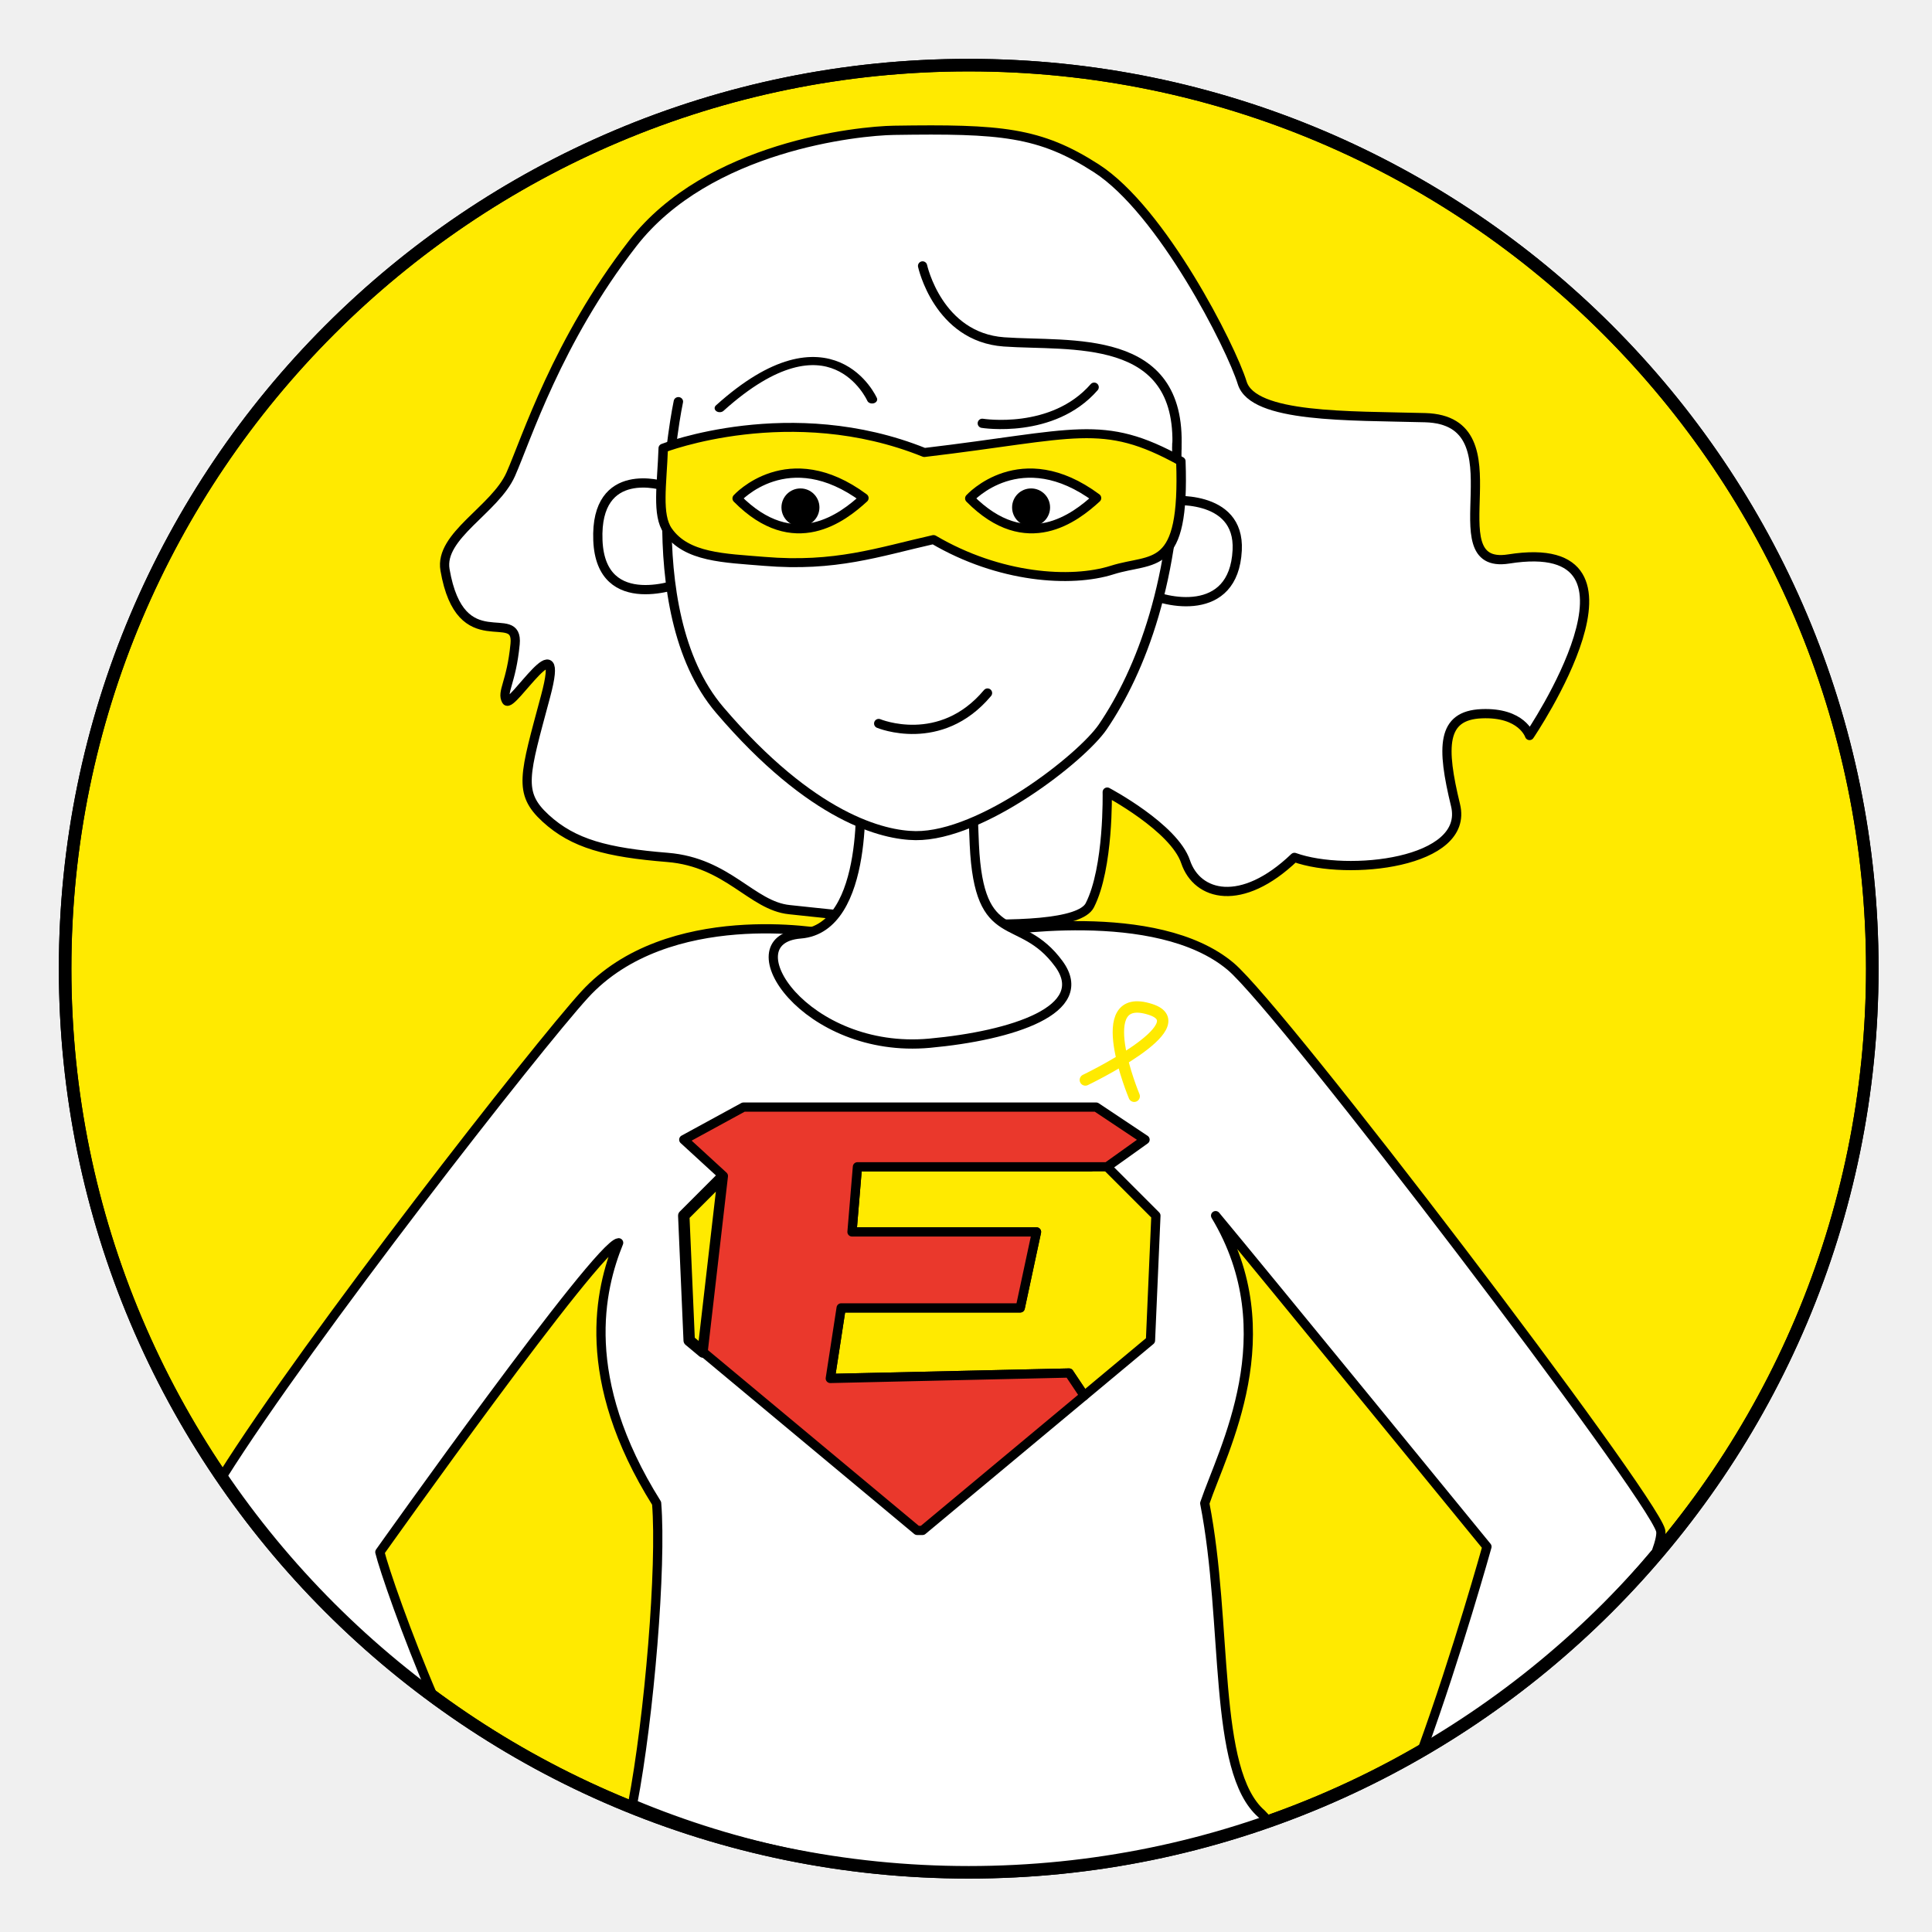
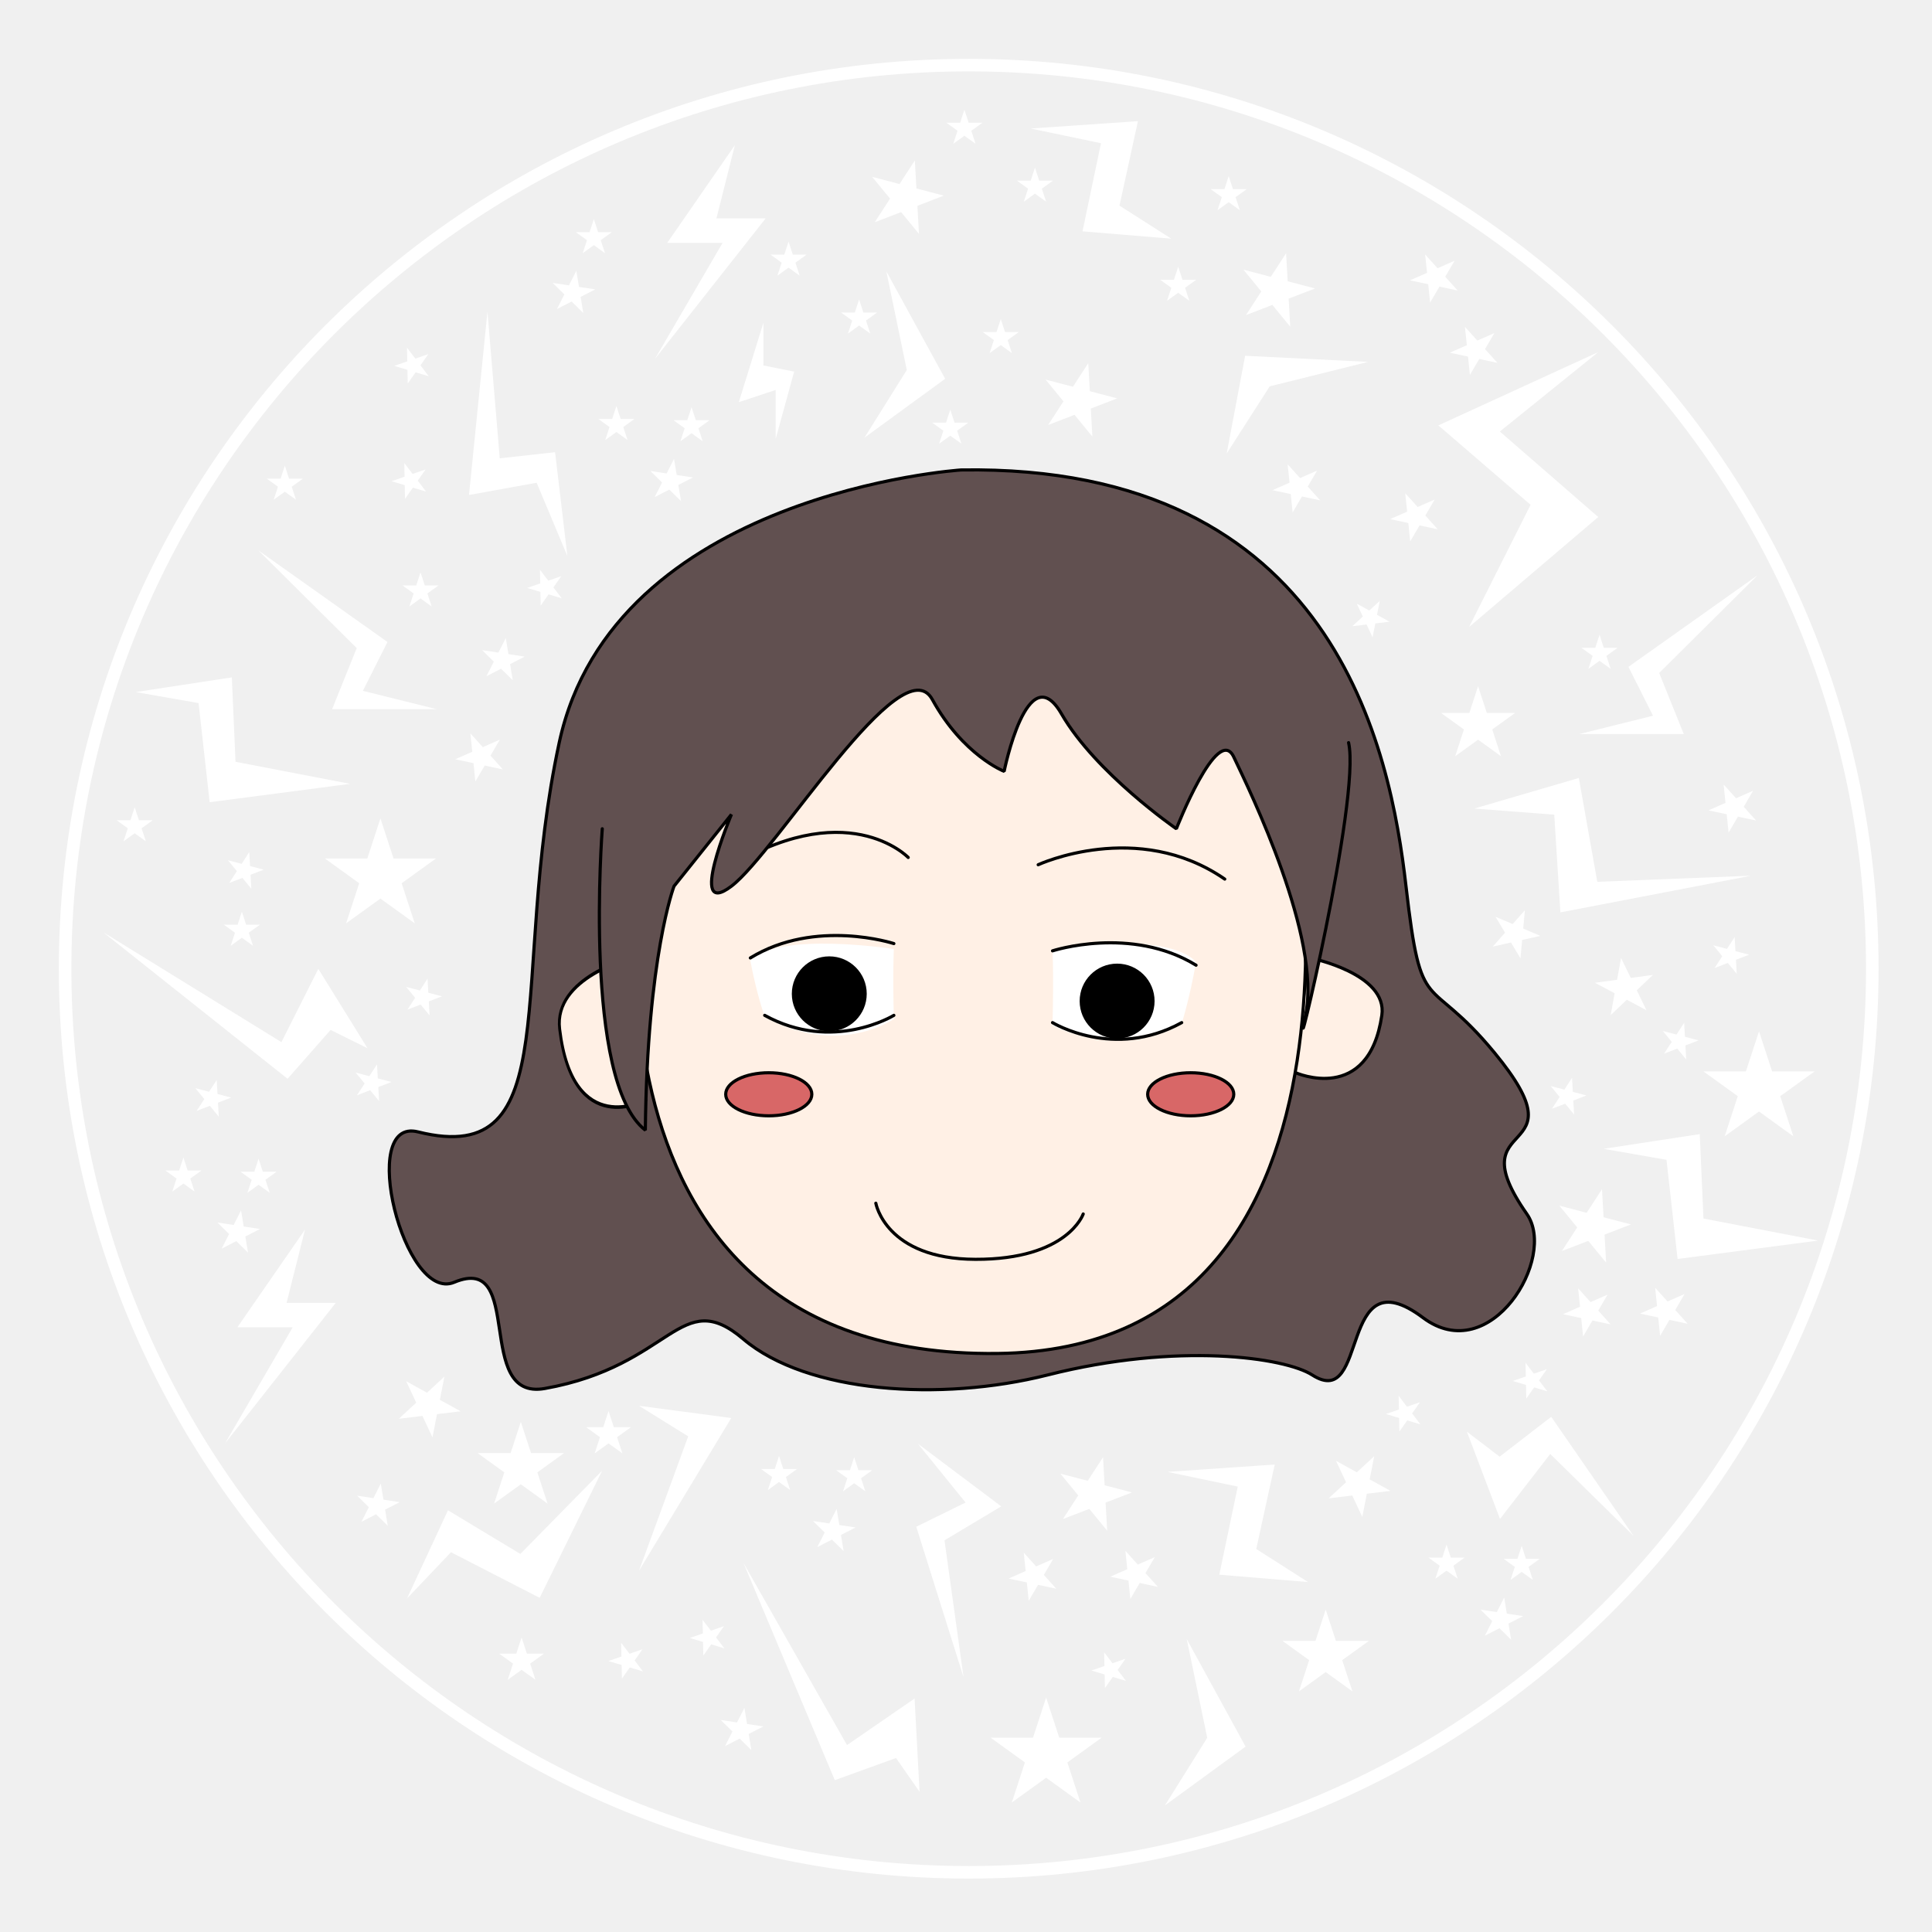
<svg xmlns="http://www.w3.org/2000/svg" width="100%" height="100%" viewBox="0 0 356 356" version="1.1" xml:space="preserve" style="fill-rule:evenodd;clip-rule:evenodd;stroke-linecap:round;stroke-linejoin:round;stroke-miterlimit:1.5;">
-   <g transform="matrix(1,0,0,1,-3024,-152)">
-     <g id="Plan-de-travail5" transform="matrix(0.494444,0,0,0.281201,1605.93,152)">
-       <rect x="2868" y="0" width="720" height="1266" style="fill:none;" />
-       <g transform="matrix(2.19376,0,0,3.85735,-481.727,-713.367)">
-         <circle cx="1691.5" cy="349.5" r="153.5" style="fill:rgb(255,234,0);stroke:black;stroke-width:2.13px;" />
-       </g>
-       <g transform="matrix(1.62254,0,0,2.85296,455.797,-316.876)">
-         <path d="M1692,141C1683.82,141.128 1649.35,144.625 1632,167C1614.65,189.375 1607.6,211.875 1604,220C1600.4,228.125 1587.55,234.111 1588.9,241.95C1592.47,262.702 1605.85,250.125 1605,259C1604.15,267.875 1601.83,270 1603,272C1604.17,274 1616.85,252.875 1612,271C1607.15,289.125 1605.6,293.125 1612,299C1618.4,304.875 1626.1,306.875 1640,308C1653.9,309.125 1659.35,319.125 1668,320C1676.65,320.875 1732.6,327.625 1737,319C1741.4,310.375 1741,293 1741,293C1741,293 1756.35,301.125 1759,309C1761.65,316.875 1771.85,319.625 1784,308C1796.15,312.375 1824.26,309.375 1821,296C1817.75,282.625 1817.76,275.375 1827,275C1836.25,274.625 1838,280 1838,280C1838,280 1869.41,233.73 1833.21,239.457C1815.76,242.218 1836.61,207.611 1814,207C1796.45,206.526 1774.51,207.125 1772,199C1769.5,190.875 1753.62,159.451 1738.48,149.71C1725.48,141.349 1716.57,140.617 1692,141Z" style="fill:white;stroke:black;stroke-width:2.12px;" />
-       </g>
-       <g transform="matrix(2.02247,0,0,3.55618,-214.247,-561.876)">
-         <path d="M1565,430C1581.04,404.455 1623,350.842 1631.73,341.285C1647.04,324.532 1676,330 1676,330L1705,330C1707.81,329.613 1737.1,324.584 1750.77,336.077C1760.17,343.982 1828.14,433.27 1830,440C1830.18,440.656 1829.89,442.059 1829.18,444.012C1817.06,458.584 1802.45,471.018 1786.01,480.607C1792.55,462.61 1798,443 1798,443C1798,443 1756.82,392.593 1748,382C1761.07,403.743 1749.32,425.151 1746,435C1750.35,457.182 1747.36,484.34 1756.47,492.232L1757.84,493.699C1740.84,499.736 1722.55,503 1703.5,503C1681.2,503 1659.94,498.527 1640.57,490.414C1643.66,474.219 1645.94,446.624 1645,435C1630.55,411.947 1634.56,395.485 1638,387C1634.28,387.242 1594,444 1594,444C1594.72,446.978 1598.84,459.013 1604,471C1589.38,459.787 1575.11,445.497 1565,430Z" style="fill:white;stroke:black;stroke-width:1.7px;" />
-       </g>
-       <g transform="matrix(2.24883,0,0,3.9542,-570.271,-563.329)">
-         <path d="M1639,223C1639,223 1627.5,219.306 1628,232C1628.49,244.419 1642,239 1642,239" style="fill:none;stroke:black;stroke-width:1.53px;" />
-       </g>
-       <g transform="matrix(2.34459,-0.467328,0.265779,4.12257,-865.609,198.722)">
-         <path d="M1752,230C1752,230 1763.49,230.003 1762,239C1760.23,249.722 1749.6,245.875 1747,244" style="fill:none;stroke:black;stroke-width:1.46px;" />
-       </g>
-       <g transform="matrix(1.85117,0,0,3.25497,71.1625,-458.901)">
-         <path d="M1684,299C1684,299 1686.22,327.875 1672,329C1657.78,330.125 1672.97,353.303 1698,351C1714.63,349.47 1730.82,344.291 1724,335C1716.2,324.375 1707.97,332.125 1707,311C1706.48,299.635 1707,300 1707,300" style="fill:white;stroke:black;stroke-width:1.86px;" />
-       </g>
-       <g transform="matrix(1.62254,0,0,2.85296,455.797,-316.876)">
-         <path d="M1709,160C1709,160 1666.97,153.625 1647,178C1646.28,186.125 1628.72,248.625 1653,275C1677.28,301.375 1689.97,303.125 1697,303C1704.03,302.875 1734.72,290.625 1742,275C1744.69,269.221 1750.18,260.112 1753,250C1757.81,232.774 1757.68,215.168 1757,209C1755.37,194.349 1748.22,185.875 1732,181C1715.78,176.125 1705.22,181.625 1709,160Z" style="fill:none;" />
-       </g>
-       <g transform="matrix(1.62254,0,0,2.74407,455.797,-283.882)">
-         <path d="M1642.5,199.353C1642.5,199.353 1632.3,249.002 1652,273C1673.25,298.876 1689.61,302.927 1697,303C1712.16,303.149 1735.16,284.412 1740,277C1748.69,263.689 1756.97,241.746 1757,209.429" style="fill:white;stroke:black;stroke-width:2.16px;" />
-       </g>
-       <g transform="matrix(1.7071,0,0,2.85296,317.241,-316.876)">
-         <path d="M1639,214C1639,214 1666.85,202.625 1696,215C1729.15,210.875 1734.8,207.008 1752,217C1752.9,242.875 1746,239 1737,242C1728,245 1712.35,243.875 1698,235C1685.9,237.875 1676.6,241.375 1661,240C1652.35,239.237 1644.07,239.145 1640,233C1637.56,229.313 1638.72,222.453 1639,214Z" style="fill:rgb(255,234,0);stroke:black;stroke-width:2.06px;" />
-       </g>
-       <g transform="matrix(1.61436,0.28597,-0.162637,2.83859,506.23,-791.34)">
-         <path d="M1656,227C1656,227 1666.35,212.875 1685,224C1680.65,228.875 1670.35,238.875 1656,227Z" style="fill:white;stroke:black;stroke-width:2.12px;" />
-       </g>
-       <g transform="matrix(1.61436,0.28597,-0.162637,2.83859,592.928,-791.34)">
-         <path d="M1656,227C1656,227 1666.35,212.875 1685,224C1680.65,228.875 1670.35,238.875 1656,227Z" style="fill:white;stroke:black;stroke-width:2.12px;" />
-       </g>
-       <g transform="matrix(1.62254,0,0,2.85296,451.752,-313.32)">
-         <path d="M1691,276C1691,276 1705.17,281.908 1716,269" style="fill:none;stroke:black;stroke-width:2.12px;" />
-       </g>
-       <g transform="matrix(2.02817,0,0,2.85296,-212.282,-297.452)">
-         <path d="M1679,196C1679,196 1671.51,174.908 1651,198" style="fill:none;stroke:black;stroke-width:1.87px;" />
-       </g>
-       <g transform="matrix(1.62254,0,0,2.85296,460.665,-305.464)">
-         <path d="M1709.3,204.295C1709.3,204.295 1725.49,206.904 1735,196" style="fill:none;stroke:black;stroke-width:2.12px;" />
-       </g>
-       <g transform="matrix(1.62254,0,0,2.85296,455.797,-316.876)">
-         <path d="M1698.59,172.147C1698.59,172.147 1702.13,188.506 1717.29,189.598C1732.45,190.69 1758.17,187.242 1757,214" style="fill:none;stroke:black;stroke-width:2.12px;" />
-       </g>
-       <g transform="matrix(2.02247,0,0,3.55618,-230.427,-625.888)">
-         <path d="M1733.71,388.706L1745,400L1744,423L1731.79,433.179L1729,429L1685,430L1687,417L1720,417L1723,403L1689,403L1690,391L1733,391L1733.71,388.706Z" style="fill:rgb(255,234,0);stroke:black;stroke-width:1.7px;" />
-       </g>
-       <g transform="matrix(2.02247,0,0,3.55618,-230.427,-625.888)">
-         <path d="M1665.3,392.696L1661.56,425.135L1659,423L1658,400L1665.3,392.696Z" style="fill:rgb(255,234,0);stroke:black;stroke-width:2.1px;" />
-       </g>
-       <g transform="matrix(2.02247,0,0,3.55618,-214.247,-561.876)">
-         <path d="M1657.3,374.696L1650,368L1661,362L1726,362L1735,368L1728,373L1725,373L1682,373L1681,385L1715,385L1712,399L1679,399L1677,412L1721,411L1723.79,415.179L1694,440L1693,440L1653.56,407.135L1657.3,374.696Z" style="fill:rgb(234,56,44);stroke:black;stroke-width:1.7px;" />
-       </g>
-       <g transform="matrix(2.02247,0,0,3.55618,-214.247,-568.989)">
-         <path d="M1733,362C1733,362 1724.75,342.362 1736,346C1745.02,348.917 1724,359 1724,359" style="fill:none;stroke:rgb(255,234,0);stroke-width:2.1px;" />
-       </g>
-       <g transform="matrix(2.19376,0,0,3.85735,-481.727,-713.367)">
-         <circle cx="1691.5" cy="349.5" r="153.5" style="fill:none;stroke:black;stroke-width:2.13px;" />
-       </g>
-       <g transform="matrix(2.02247,0,0,3.55618,-192,-565.433)">
-         <circle cx="1660.5" cy="252.5" r="3.5" />
-       </g>
-       <g transform="matrix(2.02247,0,0,3.55618,-106.045,-565.433)">
-         <circle cx="1660.5" cy="252.5" r="3.5" />
+   <g id="Plan-de-travail5" transform="matrix(0.494444,0,0,0.281201,-1418.07,0)">
+     <g transform="matrix(2.19376,0,0,3.85735,-481.727,-713.367)">
+       <circle cx="1691.5" cy="349.5" r="153.5" style="fill:none;stroke:white;stroke-width:2.13px;" />
+     </g>
+     <g transform="matrix(0.661906,0,0,0.579854,3144.46,382.231)">
+       <g transform="matrix(3.46172,0,0,6.90196,-862.929,-93.2526)">
+         <path d="M190.5,52L192.633,58.564L199.535,58.564L193.951,62.621L196.084,69.186L190.5,65.129L184.916,69.186L187.049,62.621L181.465,58.564L188.367,58.564L190.5,52Z" style="fill:white;" />
+       </g>
+       <g transform="matrix(3.46172,0,0,6.90196,-488.117,900.273)">
+         <path d="M190.5,52L192.633,58.564L199.535,58.564L193.951,62.621L196.084,69.186L190.5,65.129L184.916,69.186L187.049,62.621L181.465,58.564L188.367,58.564L190.5,52Z" style="fill:white;" />
+       </g>
+       <g transform="matrix(3.46172,0,0,6.90196,-86.7444,147.385)">
+         <path d="M190.5,52L192.633,58.564L199.535,58.564L193.951,62.621L196.084,69.186L190.5,65.129L184.916,69.186L187.049,62.621L181.465,58.564L188.367,58.564L190.5,52Z" style="fill:white;" />
+       </g>
+       <g transform="matrix(2.69507,0,0,5.37341,-637.831,668.211)">
+         <path d="M190.5,52L192.633,58.564L199.535,58.564L193.951,62.621L196.084,69.186L190.5,65.129L184.916,69.186L187.049,62.621L181.465,58.564L188.367,58.564L190.5,52Z" style="fill:white;" />
+       </g>
+       <g transform="matrix(2.69507,0,0,5.37341,-184.673,880.41)">
+         <path d="M190.5,52L192.633,58.564L199.535,58.564L193.951,62.621L196.084,69.186L190.5,65.129L184.916,69.186L187.049,62.621L181.465,58.564L188.367,58.564L190.5,52Z" style="fill:white;" />
+       </g>
+       <g transform="matrix(1.39684,0,0,2.785,-341.137,790.543)">
+         <path d="M190.5,52L192.633,58.564L199.535,58.564L193.951,62.621L196.084,69.186L190.5,65.129L184.916,69.186L187.049,62.621L181.465,58.564L188.367,58.564L190.5,52Z" style="fill:white;" />
+       </g>
+       <g transform="matrix(1.39684,0,0,2.785,-390.088,1046.44)">
+         <path d="M190.5,52L192.633,58.564L199.535,58.564L193.951,62.621L196.084,69.186L190.5,65.129L184.916,69.186L187.049,62.621L181.465,58.564L188.367,58.564L190.5,52Z" style="fill:white;" />
+       </g>
+       <g transform="matrix(1.12354,0,0,2.24011,-394.931,-128.815)">
+         <path d="M190.5,52L192.633,58.564L199.535,58.564L193.951,62.621L196.084,69.186L190.5,65.129L184.916,69.186L187.049,62.621L181.465,58.564L188.367,58.564L190.5,52Z" style="fill:white;" />
+       </g>
+       <g transform="matrix(1.12354,0,0,2.24011,-471.32,-249.428)">
+         <path d="M190.5,52L192.633,58.564L199.535,58.564L193.951,62.621L196.084,69.186L190.5,65.129L184.916,69.186L187.049,62.621L181.465,58.564L188.367,58.564L190.5,52Z" style="fill:white;" />
+       </g>
+       <g transform="matrix(1.06114,-0.736136,0.369214,2.1157,-335,14.9212)">
+         <path d="M190.5,52L192.633,58.564L199.535,58.564L193.951,62.621L196.084,69.186L190.5,65.129L184.916,69.186L187.049,62.621L181.465,58.564L188.367,58.564L190.5,52Z" style="fill:white;" />
+       </g>
+       <g transform="matrix(1.06114,-0.736136,0.369214,2.1157,-411.388,-105.692)">
+         <path d="M190.5,52L192.633,58.564L199.535,58.564L193.951,62.621L196.084,69.186L190.5,65.129L184.916,69.186L187.049,62.621L181.465,58.564L188.367,58.564L190.5,52Z" style="fill:white;" />
+       </g>
+       <g transform="matrix(1.06114,-0.736136,0.369214,2.1157,-409.861,-236.016)">
+         <path d="M190.5,52L192.633,58.564L199.535,58.564L193.951,62.621L196.084,69.186L190.5,65.129L184.916,69.186L187.049,62.621L181.465,58.564L188.367,58.564L190.5,52Z" style="fill:white;" />
+       </g>
+       <g transform="matrix(1.06114,-0.736136,0.369214,2.1157,-243.439,1201.52)">
+         <path d="M190.5,52L192.633,58.564L199.535,58.564L193.951,62.621L196.084,69.186L190.5,65.129L184.916,69.186L187.049,62.621L181.465,58.564L188.367,58.564L190.5,52Z" style="fill:white;" />
+       </g>
+       <g transform="matrix(1.06114,-0.736136,0.369214,2.1157,-17.33,1238.31)">
+         <path d="M190.5,52L192.633,58.564L199.535,58.564L193.951,62.621L196.084,69.186L190.5,65.129L184.916,69.186L187.049,62.621L181.465,58.564L188.367,58.564L190.5,52Z" style="fill:white;" />
+       </g>
+       <g transform="matrix(1.06114,-0.736136,0.369214,2.1157,-289.272,1227.58)">
+         <path d="M190.5,52L192.633,58.564L199.535,58.564L193.951,62.621L196.084,69.186L190.5,65.129L184.916,69.186L187.049,62.621L181.465,58.564L188.367,58.564L190.5,52Z" style="fill:white;" />
+       </g>
+       <g transform="matrix(1.06114,-0.736136,0.369214,2.1157,148.468,948.43)">
+         <path d="M190.5,52L192.633,58.564L199.535,58.564L193.951,62.621L196.084,69.186L190.5,65.129L184.916,69.186L187.049,62.621L181.465,58.564L188.367,58.564L190.5,52Z" style="fill:white;" />
+       </g>
+       <g transform="matrix(1.06114,-0.736136,0.369214,2.1157,219.913,911.09)">
+         <path d="M190.5,52L192.633,58.564L199.535,58.564L193.951,62.621L196.084,69.186L190.5,65.129L184.916,69.186L187.049,62.621L181.465,58.564L188.367,58.564L190.5,52Z" style="fill:white;" />
+       </g>
+       <g transform="matrix(1.12354,0,0,2.24011,-284.643,-316.9)">
+         <path d="M190.5,52L192.633,58.564L199.535,58.564L193.951,62.621L196.084,69.186L190.5,65.129L184.916,69.186L187.049,62.621L181.465,58.564L188.367,58.564L190.5,52Z" style="fill:white;" />
+       </g>
+       <g transform="matrix(1.12354,0,0,2.24011,-193.082,869.694)">
+         <path d="M190.5,52L192.633,58.564L199.535,58.564L193.951,62.621L196.084,69.186L190.5,65.129L184.916,69.186L187.049,62.621L181.465,58.564L188.367,58.564L190.5,52Z" style="fill:white;" />
+       </g>
+       <g transform="matrix(1.12354,0,0,2.24011,-528.427,532.386)">
+         <path d="M190.5,52L192.633,58.564L199.535,58.564L193.951,62.621L196.084,69.186L190.5,65.129L184.916,69.186L187.049,62.621L181.465,58.564L188.367,58.564L190.5,52Z" style="fill:white;" />
+       </g>
+       <g transform="matrix(1.12354,0,0,2.24011,182.749,969.865)">
+         <path d="M190.5,52L192.633,58.564L199.535,58.564L193.951,62.621L196.084,69.186L190.5,65.129L184.916,69.186L187.049,62.621L181.465,58.564L188.367,58.564L190.5,52Z" style="fill:white;" />
+       </g>
+       <g transform="matrix(1.32712,0.4052,-0.203231,2.64599,-280.404,-355.435)">
+         <path d="M190.5,52L192.633,58.564L199.535,58.564L193.951,62.621L196.084,69.186L190.5,65.129L184.916,69.186L187.049,62.621L181.465,58.564L188.367,58.564L190.5,52Z" style="fill:white;" />
+       </g>
+       <g transform="matrix(1.32712,0.4052,-0.203231,2.64599,-335.412,-567.969)">
+         <path d="M190.5,52L192.633,58.564L199.535,58.564L193.951,62.621L196.084,69.186L190.5,65.129L184.916,69.186L187.049,62.621L181.465,58.564L188.367,58.564L190.5,52Z" style="fill:white;" />
+       </g>
+       <g transform="matrix(1.32712,0.4052,-0.203231,2.64599,-375.134,-152.978)">
+         <path d="M190.5,52L192.633,58.564L199.535,58.564L193.951,62.621L196.084,69.186L190.5,65.129L184.916,69.186L187.049,62.621L181.465,58.564L188.367,58.564L190.5,52Z" style="fill:white;" />
+       </g>
+       <g transform="matrix(1.32712,0.4052,-0.203231,2.64599,-188.844,831.159)">
+         <path d="M190.5,52L192.633,58.564L199.535,58.564L193.951,62.621L196.084,69.186L190.5,65.129L184.916,69.186L187.049,62.621L181.465,58.564L188.367,58.564L190.5,52Z" style="fill:white;" />
+       </g>
+       <g transform="matrix(1.32712,0.4052,-0.203231,2.64599,-524.188,493.851)">
+         <path d="M190.5,52L192.633,58.564L199.535,58.564L193.951,62.621L196.084,69.186L190.5,65.129L184.916,69.186L187.049,62.621L181.465,58.564L188.367,58.564L190.5,52Z" style="fill:white;" />
+       </g>
+       <g transform="matrix(1.32712,0.4052,-0.203231,2.64599,-445.509,802.539)">
+         <path d="M190.5,52L192.633,58.564L199.535,58.564L193.951,62.621L196.084,69.186L190.5,65.129L184.916,69.186L187.049,62.621L181.465,58.564L188.367,58.564L190.5,52Z" style="fill:white;" />
+       </g>
+       <g transform="matrix(1.32712,0.4052,-0.203231,2.64599,-240.788,1056.03)">
+         <path d="M190.5,52L192.633,58.564L199.535,58.564L193.951,62.621L196.084,69.186L190.5,65.129L184.916,69.186L187.049,62.621L181.465,58.564L188.367,58.564L190.5,52Z" style="fill:white;" />
+       </g>
+       <g transform="matrix(1.32712,0.4052,-0.203231,2.64599,186.987,931.329)">
+         <path d="M190.5,52L192.633,58.564L199.535,58.564L193.951,62.621L196.084,69.186L190.5,65.129L184.916,69.186L187.049,62.621L181.465,58.564L188.367,58.564L190.5,52Z" style="fill:white;" />
+       </g>
+       <g transform="matrix(1.12354,0,0,2.24011,-242.33,-315.517)">
+         <path d="M190.5,52L192.633,58.564L199.535,58.564L193.951,62.621L196.084,69.186L190.5,65.129L184.916,69.186L187.049,62.621L181.465,58.564L188.367,58.564L190.5,52Z" style="fill:white;" />
+       </g>
+       <g transform="matrix(1.12354,0,0,2.24011,-297.338,-528.051)">
+         <path d="M190.5,52L192.633,58.564L199.535,58.564L193.951,62.621L196.084,69.186L190.5,65.129L184.916,69.186L187.049,62.621L181.465,58.564L188.367,58.564L190.5,52Z" style="fill:white;" />
+       </g>
+       <g transform="matrix(1.12354,0,0,2.24011,-150.77,871.077)">
+         <path d="M190.5,52L192.633,58.564L199.535,58.564L193.951,62.621L196.084,69.186L190.5,65.129L184.916,69.186L187.049,62.621L181.465,58.564L188.367,58.564L190.5,52Z" style="fill:white;" />
+       </g>
+       <g transform="matrix(1.12354,0,0,2.24011,-486.114,533.769)">
+         <path d="M190.5,52L192.633,58.564L199.535,58.564L193.951,62.621L196.084,69.186L190.5,65.129L184.916,69.186L187.049,62.621L181.465,58.564L188.367,58.564L190.5,52Z" style="fill:white;" />
+       </g>
+       <g transform="matrix(1.12354,0,0,2.24011,225.061,971.248)">
+         <path d="M190.5,52L192.633,58.564L199.535,58.564L193.951,62.621L196.084,69.186L190.5,65.129L184.916,69.186L187.049,62.621L181.465,58.564L188.367,58.564L190.5,52Z" style="fill:white;" />
+       </g>
+       <g transform="matrix(1.12354,0,0,2.24011,-96.6658,-312.751)">
+         <path d="M190.5,52L192.633,58.564L199.535,58.564L193.951,62.621L196.084,69.186L190.5,65.129L184.916,69.186L187.049,62.621L181.465,58.564L188.367,58.564L190.5,52Z" style="fill:white;" />
+       </g>
+       <g transform="matrix(1.12354,0,0,2.24011,31.6665,-474.25)">
+         <path d="M190.5,52L192.633,58.564L199.535,58.564L193.951,62.621L196.084,69.186L190.5,65.129L184.916,69.186L187.049,62.621L181.465,58.564L188.367,58.564L190.5,52Z" style="fill:white;" />
+       </g>
+       <g transform="matrix(1.12354,0,0,2.24011,-147.995,-437.219)">
+         <path d="M190.5,52L192.633,58.564L199.535,58.564L193.951,62.621L196.084,69.186L190.5,65.129L184.916,69.186L187.049,62.621L181.465,58.564L188.367,58.564L190.5,52Z" style="fill:white;" />
+       </g>
+       <g transform="matrix(1.12354,0,0,2.24011,-187.717,-502.636)">
+         <path d="M190.5,52L192.633,58.564L199.535,58.564L193.951,62.621L196.084,69.186L190.5,65.129L184.916,69.186L187.049,62.621L181.465,58.564L188.367,58.564L190.5,52Z" style="fill:white;" />
+       </g>
+       <g transform="matrix(1.12354,0,0,2.24011,-68.2346,-415.137)">
+         <path d="M190.5,52L192.633,58.564L199.535,58.564L193.951,62.621L196.084,69.186L190.5,65.129L184.916,69.186L187.049,62.621L181.465,58.564L188.367,58.564L190.5,52Z" style="fill:white;" />
+       </g>
+       <g transform="matrix(1.12354,0,0,2.24011,60.0977,-576.636)">
+         <path d="M190.5,52L192.633,58.564L199.535,58.564L193.951,62.621L196.084,69.186L190.5,65.129L184.916,69.186L187.049,62.621L181.465,58.564L188.367,58.564L190.5,52Z" style="fill:white;" />
+       </g>
+       <g transform="matrix(1.12354,0,0,2.24011,-48.9821,-586.268)">
+         <path d="M190.5,52L192.633,58.564L199.535,58.564L193.951,62.621L196.084,69.186L190.5,65.129L184.916,69.186L187.049,62.621L181.465,58.564L188.367,58.564L190.5,52Z" style="fill:white;" />
+       </g>
+       <g transform="matrix(1.12354,0,0,2.24011,-88.704,-651.686)">
+         <path d="M190.5,52L192.633,58.564L199.535,58.564L193.951,62.621L196.084,69.186L190.5,65.129L184.916,69.186L187.049,62.621L181.465,58.564L188.367,58.564L190.5,52Z" style="fill:white;" />
+       </g>
+       <g transform="matrix(1.12354,0,0,2.24011,-495.515,254.612)">
+         <path d="M190.5,52L192.633,58.564L199.535,58.564L193.951,62.621L196.084,69.186L190.5,65.129L184.916,69.186L187.049,62.621L181.465,58.564L188.367,58.564L190.5,52Z" style="fill:white;" />
+       </g>
+       <g transform="matrix(1.12354,0,0,2.24011,-555.862,136.554)">
+         <path d="M190.5,52L192.633,58.564L199.535,58.564L193.951,62.621L196.084,69.186L190.5,65.129L184.916,69.186L187.049,62.621L181.465,58.564L188.367,58.564L190.5,52Z" style="fill:white;" />
+       </g>
+       <g transform="matrix(1.12354,0,0,2.24011,268.883,-58.283)">
+         <path d="M190.5,52L192.633,58.564L199.535,58.564L193.951,62.621L196.084,69.186L190.5,65.129L184.916,69.186L187.049,62.621L181.465,58.564L188.367,58.564L190.5,52Z" style="fill:white;" />
+       </g>
+       <g transform="matrix(2.30781,0,0,4.60131,-25.0962,-122.98)">
+         <path d="M190.5,52L192.633,58.564L199.535,58.564L193.951,62.621L196.084,69.186L190.5,65.129L184.916,69.186L187.049,62.621L181.465,58.564L188.367,58.564L190.5,52Z" style="fill:white;" />
+       </g>
+       <g transform="matrix(2.23121,1.17568,-0.58967,4.44857,-199.32,-704.111)">
+         <path d="M190.5,52L192.633,58.564L199.535,58.564L193.951,62.621L196.084,69.186L190.5,65.129L184.916,69.186L187.049,62.621L181.465,58.564L188.367,58.564L190.5,52Z" style="fill:white;" />
+       </g>
+       <g transform="matrix(2.23121,1.17568,-0.58967,4.44857,-87.9304,-828.319)">
+         <path d="M190.5,52L192.633,58.564L199.535,58.564L193.951,62.621L196.084,69.186L190.5,65.129L184.916,69.186L187.049,62.621L181.465,58.564L188.367,58.564L190.5,52Z" style="fill:white;" />
+       </g>
+       <g transform="matrix(2.23121,1.17568,-0.58967,4.44857,-296.958,-933.206)">
+         <path d="M190.5,52L192.633,58.564L199.535,58.564L193.951,62.621L196.084,69.186L190.5,65.129L184.916,69.186L187.049,62.621L181.465,58.564L188.367,58.564L190.5,52Z" style="fill:white;" />
+       </g>
+       <g transform="matrix(2.23121,1.17568,-0.58967,4.44857,-190.997,532.27)">
+         <path d="M190.5,52L192.633,58.564L199.535,58.564L193.951,62.621L196.084,69.186L190.5,65.129L184.916,69.186L187.049,62.621L181.465,58.564L188.367,58.564L190.5,52Z" style="fill:white;" />
+       </g>
+       <g transform="matrix(2.23121,1.17568,-0.58967,4.44857,89.9281,229.398)">
+         <path d="M190.5,52L192.633,58.564L199.535,58.564L193.951,62.621L196.084,69.186L190.5,65.129L184.916,69.186L187.049,62.621L181.465,58.564L188.367,58.564L190.5,52Z" style="fill:white;" />
+       </g>
+       <g transform="matrix(1.11561,0.58784,-0.294835,2.22429,-492.835,333.611)">
+         <path d="M190.5,52L192.633,58.564L199.535,58.564L193.951,62.621L196.084,69.186L190.5,65.129L184.916,69.186L187.049,62.621L181.465,58.564L188.367,58.564L190.5,52Z" style="fill:white;" />
+       </g>
+       <g transform="matrix(1.11561,0.58784,-0.294835,2.22429,270.249,331.194)">
+         <path d="M190.5,52L192.633,58.564L199.535,58.564L193.951,62.621L196.084,69.186L190.5,65.129L184.916,69.186L187.049,62.621L181.465,58.564L188.367,58.564L190.5,52Z" style="fill:white;" />
+       </g>
+       <g transform="matrix(1.11561,0.58784,-0.294835,2.22429,-374.143,219.173)">
+         <path d="M190.5,52L192.633,58.564L199.535,58.564L193.951,62.621L196.084,69.186L190.5,65.129L184.916,69.186L187.049,62.621L181.465,58.564L188.367,58.564L190.5,52Z" style="fill:white;" />
+       </g>
+       <g transform="matrix(1.11561,0.58784,-0.294835,2.22429,-474.502,76.03)">
+         <path d="M190.5,52L192.633,58.564L199.535,58.564L193.951,62.621L196.084,69.186L190.5,65.129L184.916,69.186L187.049,62.621L181.465,58.564L188.367,58.564L190.5,52Z" style="fill:white;" />
+       </g>
+       <g transform="matrix(1.11561,0.58784,-0.294835,2.22429,361.81,172.152)">
+         <path d="M190.5,52L192.633,58.564L199.535,58.564L193.951,62.621L196.084,69.186L190.5,65.129L184.916,69.186L187.049,62.621L181.465,58.564L188.367,58.564L190.5,52Z" style="fill:white;" />
+       </g>
+       <g transform="matrix(1.11561,0.58784,-0.294835,2.22429,-402.583,315.981)">
+         <path d="M190.5,52L192.633,58.564L199.535,58.564L193.951,62.621L196.084,69.186L190.5,65.129L184.916,69.186L187.049,62.621L181.465,58.564L188.367,58.564L190.5,52Z" style="fill:white;" />
+       </g>
+       <g transform="matrix(1.11561,0.58784,-0.294835,2.22429,333.37,268.96)">
+         <path d="M190.5,52L192.633,58.564L199.535,58.564L193.951,62.621L196.084,69.186L190.5,65.129L184.916,69.186L187.049,62.621L181.465,58.564L188.367,58.564L190.5,52Z" style="fill:white;" />
+       </g>
+       <g transform="matrix(1.80612,-0.492297,0.246915,3.60102,138.129,329.873)">
+         <path d="M190.5,52L192.633,58.564L199.535,58.564L193.951,62.621L196.084,69.186L190.5,65.129L184.916,69.186L187.049,62.621L181.465,58.564L188.367,58.564L190.5,52Z" style="fill:white;" />
+       </g>
+       <g transform="matrix(1.39524,1.19384,-0.598778,2.78182,206.249,-2.70874)">
+         <path d="M190.5,52L192.633,58.564L199.535,58.564L193.951,62.621L196.084,69.186L190.5,65.129L184.916,69.186L187.049,62.621L181.465,58.564L188.367,58.564L190.5,52Z" style="fill:white;" />
+       </g>
+       <g transform="matrix(1.01323,2.25449,-1.13075,2.02017,-270.464,-357.84)">
+         <path d="M190.5,52L192.633,58.564L199.535,58.564L193.951,62.621L196.084,69.186L190.5,65.129L184.916,69.186L187.049,62.621L181.465,58.564L188.367,58.564L190.5,52Z" style="fill:white;" />
+       </g>
+       <g transform="matrix(1.01323,2.25449,-1.13075,2.02017,41.093,568.015)">
+         <path d="M190.5,52L192.633,58.564L199.535,58.564L193.951,62.621L196.084,69.186L190.5,65.129L184.916,69.186L187.049,62.621L181.465,58.564L188.367,58.564L190.5,52Z" style="fill:white;" />
+       </g>
+       <g transform="matrix(1.01323,2.25449,-1.13075,2.02017,353.231,269.292)">
+         <path d="M190.5,52L192.633,58.564L199.535,58.564L193.951,62.621L196.084,69.186L190.5,65.129L184.916,69.186L187.049,62.621L181.465,58.564L188.367,58.564L190.5,52Z" style="fill:white;" />
+       </g>
+       <g transform="matrix(1.01323,2.25449,-1.13075,2.02017,98.3184,565.941)">
+         <path d="M190.5,52L192.633,58.564L199.535,58.564L193.951,62.621L196.084,69.186L190.5,65.129L184.916,69.186L187.049,62.621L181.465,58.564L188.367,58.564L190.5,52Z" style="fill:white;" />
+       </g>
+       <g transform="matrix(1.01323,2.25449,-1.13075,2.02017,396.584,268.601)">
+         <path d="M190.5,52L192.633,58.564L199.535,58.564L193.951,62.621L196.084,69.186L190.5,65.129L184.916,69.186L187.049,62.621L181.465,58.564L188.367,58.564L190.5,52Z" style="fill:white;" />
+       </g>
+       <g transform="matrix(1.01323,2.25449,-1.13075,2.02017,255.881,-629.207)">
+         <path d="M190.5,52L192.633,58.564L199.535,58.564L193.951,62.621L196.084,69.186L190.5,65.129L184.916,69.186L187.049,62.621L181.465,58.564L188.367,58.564L190.5,52Z" style="fill:white;" />
+       </g>
+       <g transform="matrix(1.01323,2.25449,-1.13075,2.02017,189.678,-661.916)">
+         <path d="M190.5,52L192.633,58.564L199.535,58.564L193.951,62.621L196.084,69.186L190.5,65.129L184.916,69.186L187.049,62.621L181.465,58.564L188.367,58.564L190.5,52Z" style="fill:white;" />
+       </g>
+       <g transform="matrix(1.01323,2.25449,-1.13075,2.02017,289.492,-817.282)">
+         <path d="M190.5,52L192.633,58.564L199.535,58.564L193.951,62.621L196.084,69.186L190.5,65.129L184.916,69.186L187.049,62.621L181.465,58.564L188.367,58.564L190.5,52Z" style="fill:white;" />
+       </g>
+       <g transform="matrix(1.01323,2.25449,-1.13075,2.02017,435.139,-300.076)">
+         <path d="M190.5,52L192.633,58.564L199.535,58.564L193.951,62.621L196.084,69.186L190.5,65.129L184.916,69.186L187.049,62.621L181.465,58.564L188.367,58.564L190.5,52Z" style="fill:white;" />
+       </g>
+       <g transform="matrix(1.01323,2.25449,-1.13075,2.02017,267.085,-899.054)">
+         <path d="M190.5,52L192.633,58.564L199.535,58.564L193.951,62.621L196.084,69.186L190.5,65.129L184.916,69.186L187.049,62.621L181.465,58.564L188.367,58.564L190.5,52Z" style="fill:white;" />
+       </g>
+       <g transform="matrix(1.42072,-2.63643,1.32232,2.83262,-528.37,1256.66)">
+         <path d="M190.5,52L192.633,58.564L199.535,58.564L193.951,62.621L196.084,69.186L190.5,65.129L184.916,69.186L187.049,62.621L181.465,58.564L188.367,58.564L190.5,52Z" style="fill:white;" />
+       </g>
+       <g transform="matrix(1.42072,-2.63643,1.32232,2.83262,-4.85588,1346.6)">
+         <path d="M190.5,52L192.633,58.564L199.535,58.564L193.951,62.621L196.084,69.186L190.5,65.129L184.916,69.186L187.049,62.621L181.465,58.564L188.367,58.564L190.5,52Z" style="fill:white;" />
+       </g>
+       <g transform="matrix(0.854525,-1.58574,0.795338,1.70375,142.104,236.465)">
+         <path d="M190.5,52L192.633,58.564L199.535,58.564L193.951,62.621L196.084,69.186L190.5,65.129L184.916,69.186L187.049,62.621L181.465,58.564L188.367,58.564L190.5,52Z" style="fill:white;" />
+       </g>
+       <g transform="matrix(3.46172,0,0,6.90196,-958.481,-95.773)">
+         <path d="M208,77L202,89L173,71L203,95L210,87L216,90L208,77Z" style="fill:white;" />
+       </g>
+       <g transform="matrix(3.03559,3.33978,-1.65289,6.05233,-406.851,99.5853)">
+         <path d="M208,77L202,89L173,71L203,95L210,87L216,90L208,77Z" style="fill:white;" />
+       </g>
+       <g transform="matrix(-3.39847,-1.31335,0.658718,-6.77585,1083.04,1852.24)">
+         <path d="M208,77L202,89L186.154,78.416L203,95L210,87L216,90L208,77Z" style="fill:white;" />
+       </g>
+       <g transform="matrix(3.46172,0,0,6.90196,-935.941,-396.629)">
+         <path d="M242,53L240,36L231,37L229,13L226,43L237,41L242,53Z" style="fill:white;" />
+       </g>
+       <g transform="matrix(3.46172,0,0,6.90196,-888.391,-195.968)">
+         <path d="M178,23L199,38L195,46L207,49L190,49L194,39L178,23Z" style="fill:white;" />
+       </g>
+       <g transform="matrix(-3.46172,0,0,6.90196,1188.08,-167.845)">
+         <path d="M178,23L199,38L195,46L207,49L190,49L194,39L178,23Z" style="fill:white;" />
+       </g>
+       <g transform="matrix(-2.75999,-4.16602,2.08949,-5.50285,568.065,2104.3)">
+         <path d="M178,23L199,38L195,46L207,49L190,49L194,39L178,23Z" style="fill:white;" />
+       </g>
+       <g transform="matrix(3.46172,0,0,6.90196,-566.715,-288.873)">
+         <path d="M282,49L292,29L277,16L303,4L287,17L303,31L282,49Z" style="fill:white;" />
+       </g>
+       <g transform="matrix(3.46172,0,0,6.90196,-874.038,-391.084)">
+         <path d="M256,14L252,27L258,25L258,33L261,22L256,21L256,14Z" style="fill:white;" />
+       </g>
+       <g transform="matrix(3.46172,0,0,6.90196,-1052.51,-91.0037)">
+         <path d="M233,119L222,135L231,135L220,154L238,131L230,131L233,119Z" style="fill:white;" />
+       </g>
+       <g transform="matrix(3.46172,0,0,6.90196,-810.479,-1316.52)">
+         <path d="M233,119L222,135L231,135L220,154L238,131L230,131L233,119Z" style="fill:white;" />
+       </g>
+       <g transform="matrix(3.46172,0,0,6.90196,-944.07,66.7332)">
+         <path d="M256,125L264,130L256,152L271,127L256,125Z" style="fill:white;" />
+       </g>
+       <g transform="matrix(3.46172,0,0,6.90196,-771.489,-194.107)">
+         <path d="M342,65L359,60L362,77L387,76L356,82L355,66L342,65Z" style="fill:white;" />
+       </g>
+       <g transform="matrix(3.46172,0,0,6.90196,-865.909,-422.763)">
+         <path d="M329,40L332,24L352,25L336,29L329,40Z" style="fill:white;" />
+       </g>
+       <g transform="matrix(-1.49962,-6.22072,-3.12004,2.98993,687.244,1762.4)">
+         <path d="M329,40L332,24L352,25L336,29L329,40Z" style="fill:white;" />
+       </g>
+       <g transform="matrix(-1.49962,-6.22072,-3.12004,2.98993,856.391,3308.11)">
+         <path d="M329,40L332,24L352,25L336,29L329,40Z" style="fill:white;" />
+       </g>
+       <g transform="matrix(2.08092,0,0,4.14893,-526.077,-452.116)">
+         <path d="M486,263L512,259L513,282L544,288L506,293L503,266L486,263Z" style="fill:white;" />
+       </g>
+       <g transform="matrix(2.08092,0,0,4.14893,-1352.56,-968.27)">
+         <path d="M486,263L512,259L513,282L544,288L506,293L503,266L486,263Z" style="fill:white;" />
+       </g>
+       <g transform="matrix(1.15159,-3.47883,1.7217,2.29603,-1200.97,2234.05)">
+         <path d="M486,263L512,259L513,282L544,288L506,293L503,266L486,263Z" style="fill:white;" />
+       </g>
+       <g transform="matrix(2.08092,0,0,4.14893,-567.695,-414.775)">
+         <path d="M388,342L407,346L402,370L426,372L412,363L417,340L388,342Z" style="fill:white;" />
+       </g>
+       <g transform="matrix(2.08092,0,0,4.14893,-644.705,-1932.88)">
+         <path d="M388,342L407,346L402,370L426,372L412,363L417,340L388,342Z" style="fill:white;" />
+       </g>
+     </g>
+     <g transform="matrix(3.657,0,0,6.4302,-1509.15,-5659.3)">
+       <g transform="matrix(1.46257,0,0,1.46257,-419.266,-467.287)">
+         <path d="M1172,954C1172,954 1147.75,955.583 1144,973C1140.46,989.448 1144.63,1002.74 1134.16,1000.12C1129.93,999.057 1133.19,1012.06 1136.68,1010.6C1141.66,1008.52 1138.01,1018.89 1143,1018C1151.9,1016.41 1152.42,1010.81 1156.83,1014.56C1161.25,1018.31 1170.56,1018.94 1178.02,1017.06C1187.09,1014.76 1194.56,1015.83 1196.47,1017.06C1200.48,1019.63 1198.22,1008.59 1204.19,1013.07C1208.89,1016.59 1213.55,1008.88 1211.42,1005.84C1206.44,998.714 1215.52,1002.33 1209.18,994.623C1204.44,988.861 1204.08,992.417 1203,983C1201.92,973.583 1198.08,953.583 1172,954Z" style="fill:rgb(97,80,80);stroke:black;stroke-width:0.22px;stroke-linejoin:miter;stroke-miterlimit:1;" />
+       </g>
+       <g transform="matrix(1.46257,0,0,1.46257,-420.266,-467.287)">
+         <path d="M1197,988C1197,988 1202.43,989.085 1202,992C1201.08,998.25 1196,996 1196,996" style="fill:rgb(255,240,229);stroke:black;stroke-width:0.22px;stroke-linejoin:miter;stroke-miterlimit:1;" />
+       </g>
+       <g transform="matrix(-1.46257,0,0,1.81104,3011.97,-811.575)">
+         <path d="M1197,988C1197,988 1202.43,989.085 1202,992C1201.08,998.25 1196,996 1196,996" style="fill:rgb(255,240,229);stroke:black;stroke-width:0.2px;stroke-linejoin:miter;stroke-miterlimit:1;" />
+       </g>
+       <g transform="matrix(1.46257,0,0,1.46257,-419.266,-467.287)">
+         <path d="M1195,975C1195,975 1194.25,974.25 1188,970C1181.75,965.75 1164,969 1164,969L1150,979C1150,979 1143.06,1015.91 1174.53,1015.56C1202.93,1015.25 1195,975 1195,975Z" style="fill:rgb(255,240,229);stroke:black;stroke-width:0.22px;stroke-linejoin:miter;stroke-miterlimit:1;" />
+       </g>
+       <g transform="matrix(1.46257,0,0,1.46257,-419.266,-464.362)">
+         <ellipse cx="1188" cy="995.5" rx="3" ry="1.5" style="fill:rgb(216,103,103);stroke:black;stroke-width:0.22px;stroke-linejoin:miter;stroke-miterlimit:1;" />
+       </g>
+       <g transform="matrix(1.46257,0,0,1.46257,-462.265,-464.362)">
+         <ellipse cx="1188" cy="995.5" rx="3" ry="1.5" style="fill:rgb(216,103,103);stroke:black;stroke-width:0.22px;stroke-linejoin:miter;stroke-miterlimit:1;" />
+       </g>
+       <g transform="matrix(1.46257,0,0,1.46257,-419.266,-464.362)">
+         <path d="M1166.06,1003.09C1166.06,1003.09 1166.74,1006.98 1173,1007C1179.43,1007.02 1180.51,1003.84 1180.51,1003.84" style="fill:none;stroke:black;stroke-width:0.22px;stroke-linejoin:miter;stroke-miterlimit:1;" />
+       </g>
+       <g transform="matrix(1.46257,0,0,1.19182,-421.728,-195.926)">
+         <path d="M1169,984C1169,984 1160.98,982.464 1159,985C1159.46,987.981 1160,989.773 1160,989.773C1160,989.773 1164.43,993.282 1169,990C1168.91,985.87 1169,984 1169,984Z" style="fill:white;" />
+       </g>
+       <g transform="matrix(1.46257,0,0,1.46257,-421.728,-458.512)">
+         <path d="M1169,981C1169,981 1163.54,979.219 1159,982" style="fill:none;stroke:black;stroke-width:0.22px;stroke-linejoin:miter;stroke-miterlimit:1;" />
+       </g>
+       <g transform="matrix(1.46257,0,0,1.46257,-421.728,-462.899)">
+         <path d="M1169,989C1169,989 1164.74,991.619 1160,989" style="fill:none;stroke:black;stroke-width:0.22px;stroke-linejoin:miter;stroke-miterlimit:1;" />
+       </g>
+       <g transform="matrix(1.46257,0,0,1.46257,-421.728,-462.899)">
+         <circle cx="1164.5" cy="987.5" r="2.5" style="stroke:black;stroke-width:0.22px;stroke-linejoin:miter;stroke-miterlimit:1;" />
+       </g>
+       <g transform="matrix(1.46257,0,0,1.46257,-421.728,-464.362)">
+         <path d="M1170,979C1170,979 1165.65,974.464 1157,980" style="fill:none;stroke:black;stroke-width:0.22px;stroke-linejoin:miter;stroke-miterlimit:1;" />
+       </g>
+       <g transform="matrix(-1.46257,0,0,1.28569,3013.93,-288.25)">
+         <path d="M1169,984C1169,984 1160.98,982.464 1159,985C1159.46,987.981 1160,989.862 1160,989.862C1160,989.862 1164.98,992.464 1169,990C1168.91,985.87 1169,984 1169,984Z" style="fill:white;" />
+       </g>
+       <g transform="matrix(-1.46257,0,0,1.46257,3013.93,-457.771)">
+         <path d="M1169,981C1169,981 1163.54,979.219 1159,982" style="fill:none;stroke:black;stroke-width:0.22px;stroke-linejoin:miter;stroke-miterlimit:1;" />
+       </g>
+       <g transform="matrix(-1.46257,0,0,1.46257,3013.93,-462.158)">
+         <path d="M1169,989C1169,989 1164.74,991.619 1160,989" style="fill:none;stroke:black;stroke-width:0.22px;stroke-linejoin:miter;stroke-miterlimit:1;" />
+       </g>
+       <g transform="matrix(-1.46257,0,0,1.46257,3013.93,-462.158)">
+         <circle cx="1164.5" cy="987.5" r="2.5" style="stroke:black;stroke-width:0.22px;stroke-linejoin:miter;stroke-miterlimit:1;" />
+       </g>
+       <g transform="matrix(-1.46257,0,0,1.46257,3013.93,-463.621)">
+         <path d="M1170,979C1170,979 1163.09,975.797 1157,980" style="fill:none;stroke:black;stroke-width:0.22px;stroke-linejoin:miter;stroke-miterlimit:1;" />
+       </g>
+       <g transform="matrix(1.46257,0,0,1.46257,-419.266,-467.287)">
+         <path d="M1181,960C1174.38,959.625 1152.38,963.625 1150,968C1147.63,972.375 1147,979 1147,979C1147,979 1145.63,996.625 1150,1000C1150.13,987.875 1152,983 1152,983L1156,978C1156,978 1152.88,985.375 1156,983C1159.13,980.625 1167.88,966.125 1170,970C1172.13,973.875 1175,975 1175,975C1175,975 1176.63,966.875 1179,971C1181.38,975.125 1187,979 1187,979C1187,979 1189.88,971.625 1191,974C1192.13,976.375 1197.13,986.625 1196,992C1194.88,997.375 1199.88,976.875 1199,973" style="fill:rgb(97,80,80);" />
+       </g>
+       <g transform="matrix(1.46257,0,0,1.46257,-419.266,-467.287)">
+         <path d="M1147,979C1147,979 1145.63,996.625 1150,1000C1150.13,987.875 1152,983 1152,983L1156,978C1156,978 1152.88,985.375 1156,983C1159.13,980.625 1167.88,966.125 1170,970C1172.13,973.875 1175,975 1175,975C1175,975 1176.63,966.875 1179,971C1181.38,975.125 1187,979 1187,979C1187,979 1189.88,971.625 1191,974C1192.13,976.375 1197.13,986.625 1196,992C1194.88,997.375 1199.88,976.875 1199,973" style="fill:none;stroke:black;stroke-width:0.22px;stroke-linejoin:miter;stroke-miterlimit:1;" />
      </g>
    </g>
  </g>
</svg>
